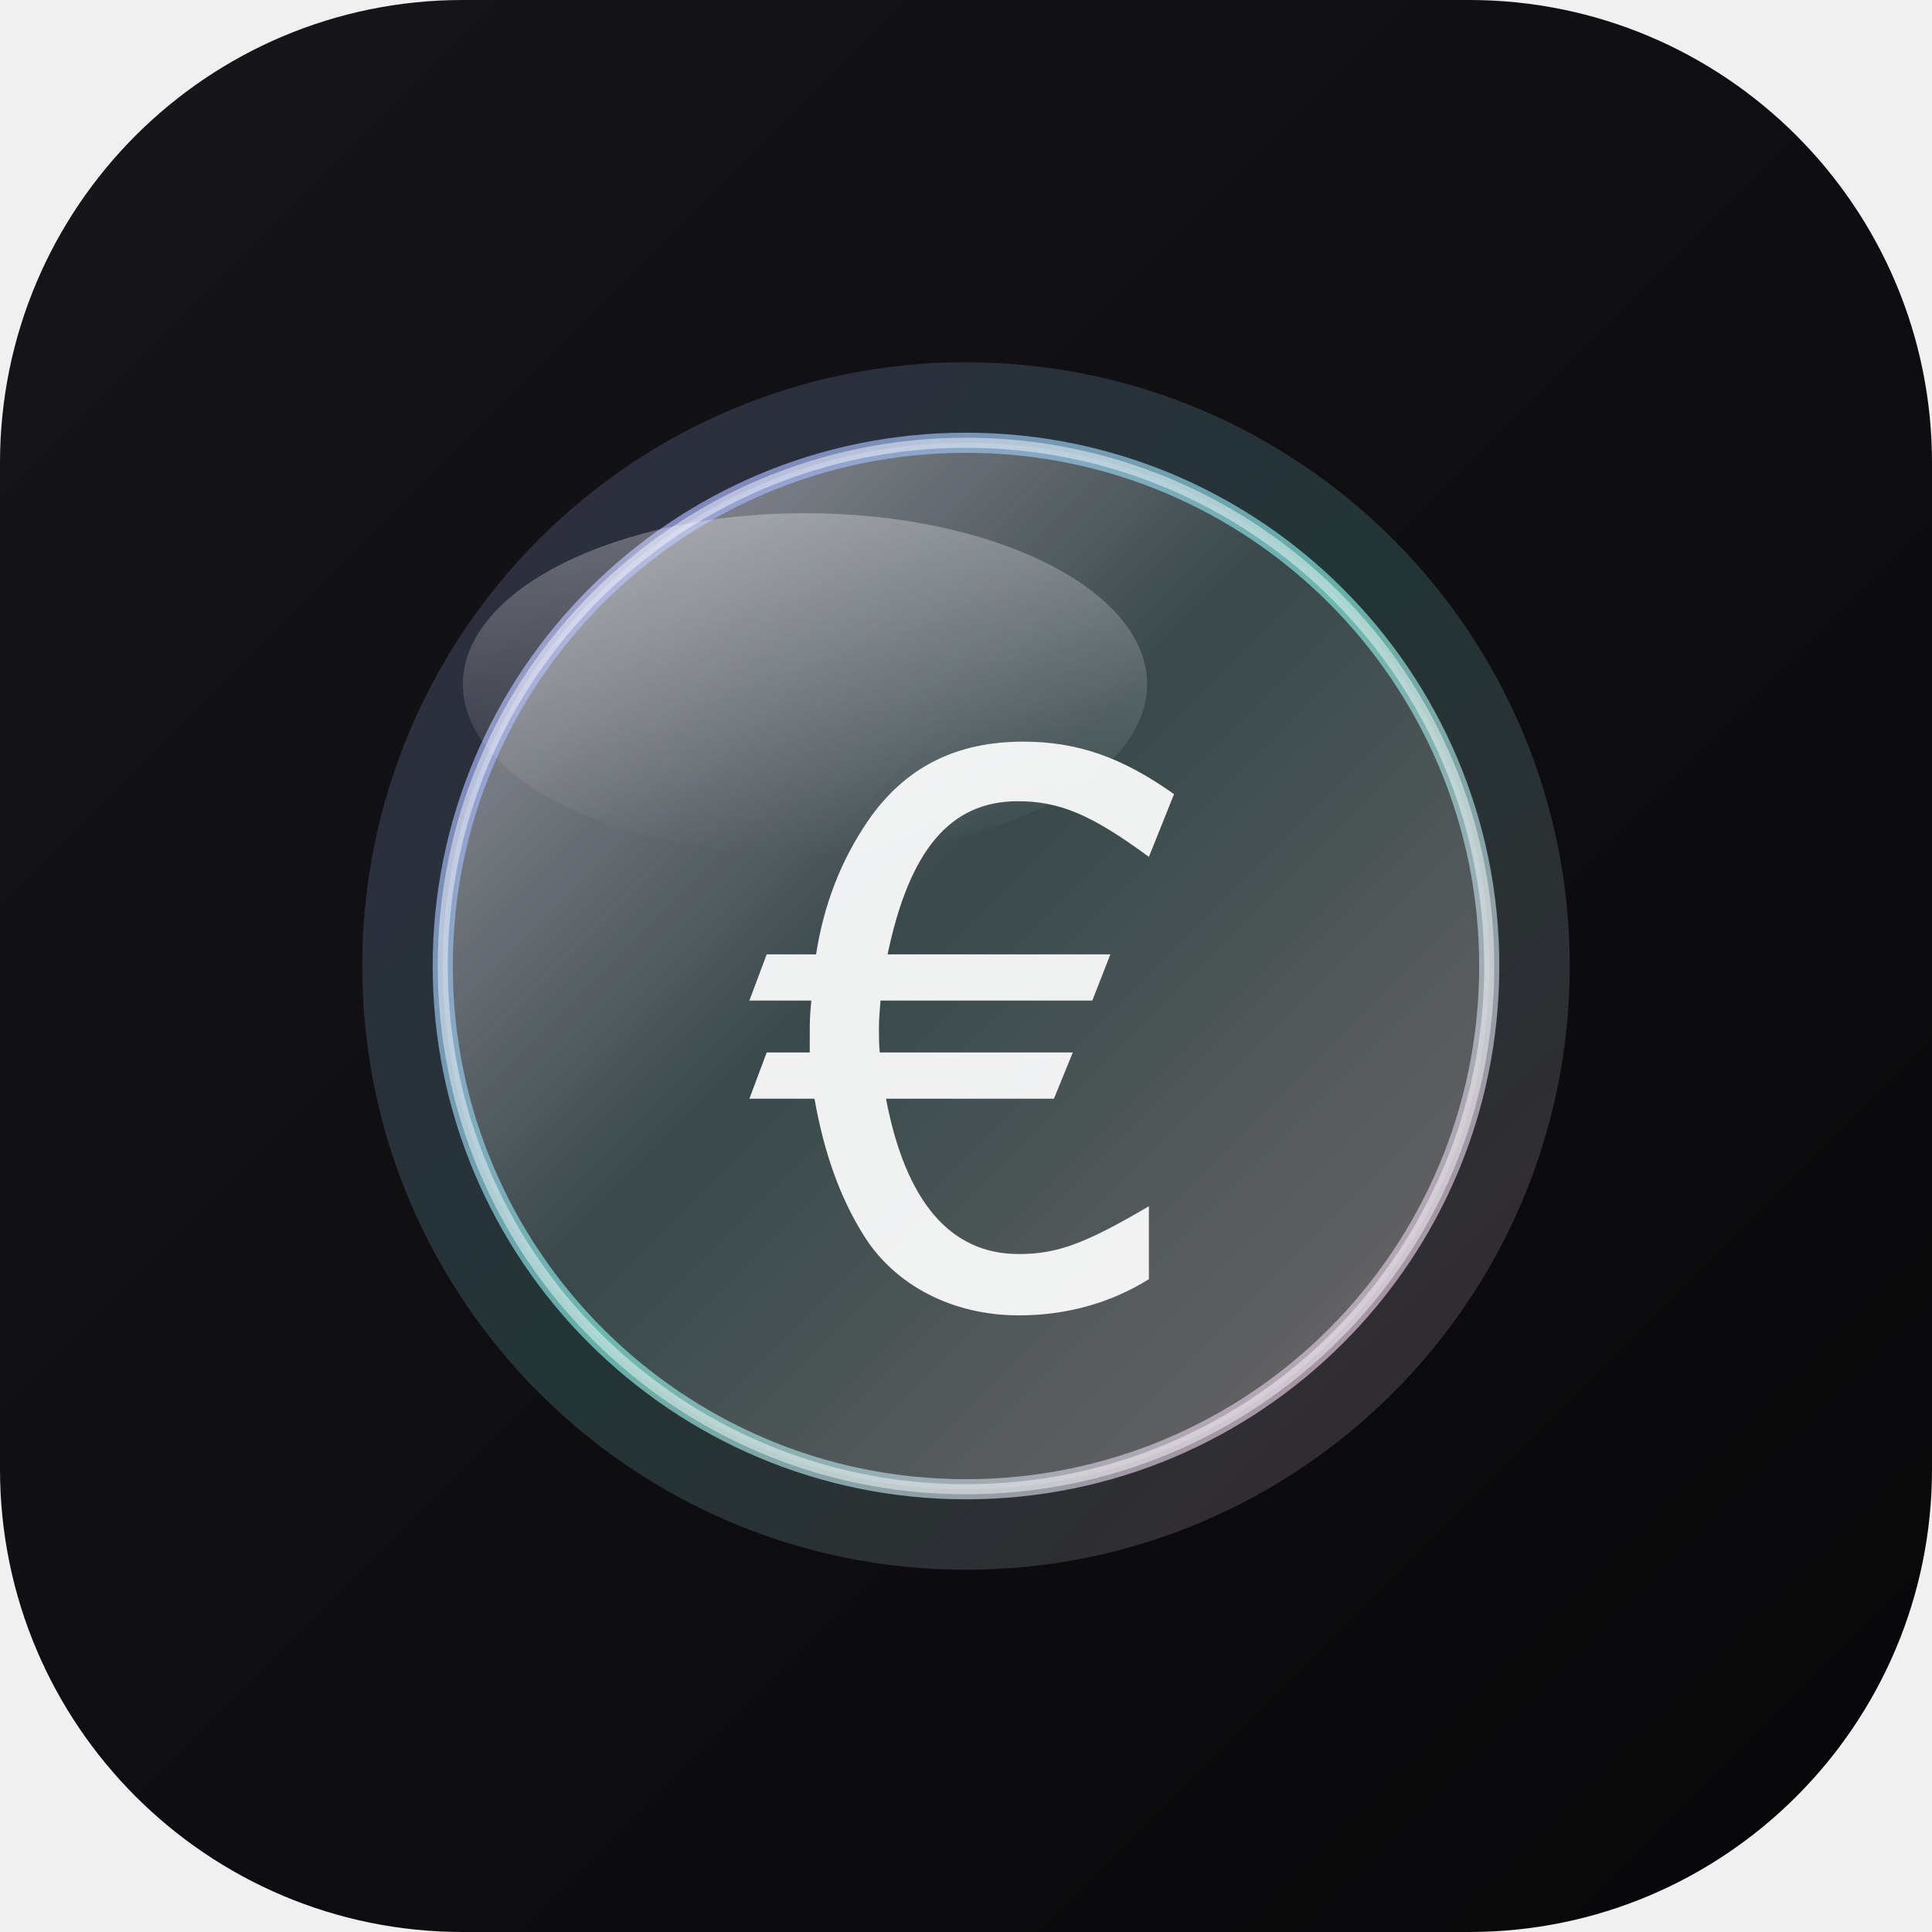
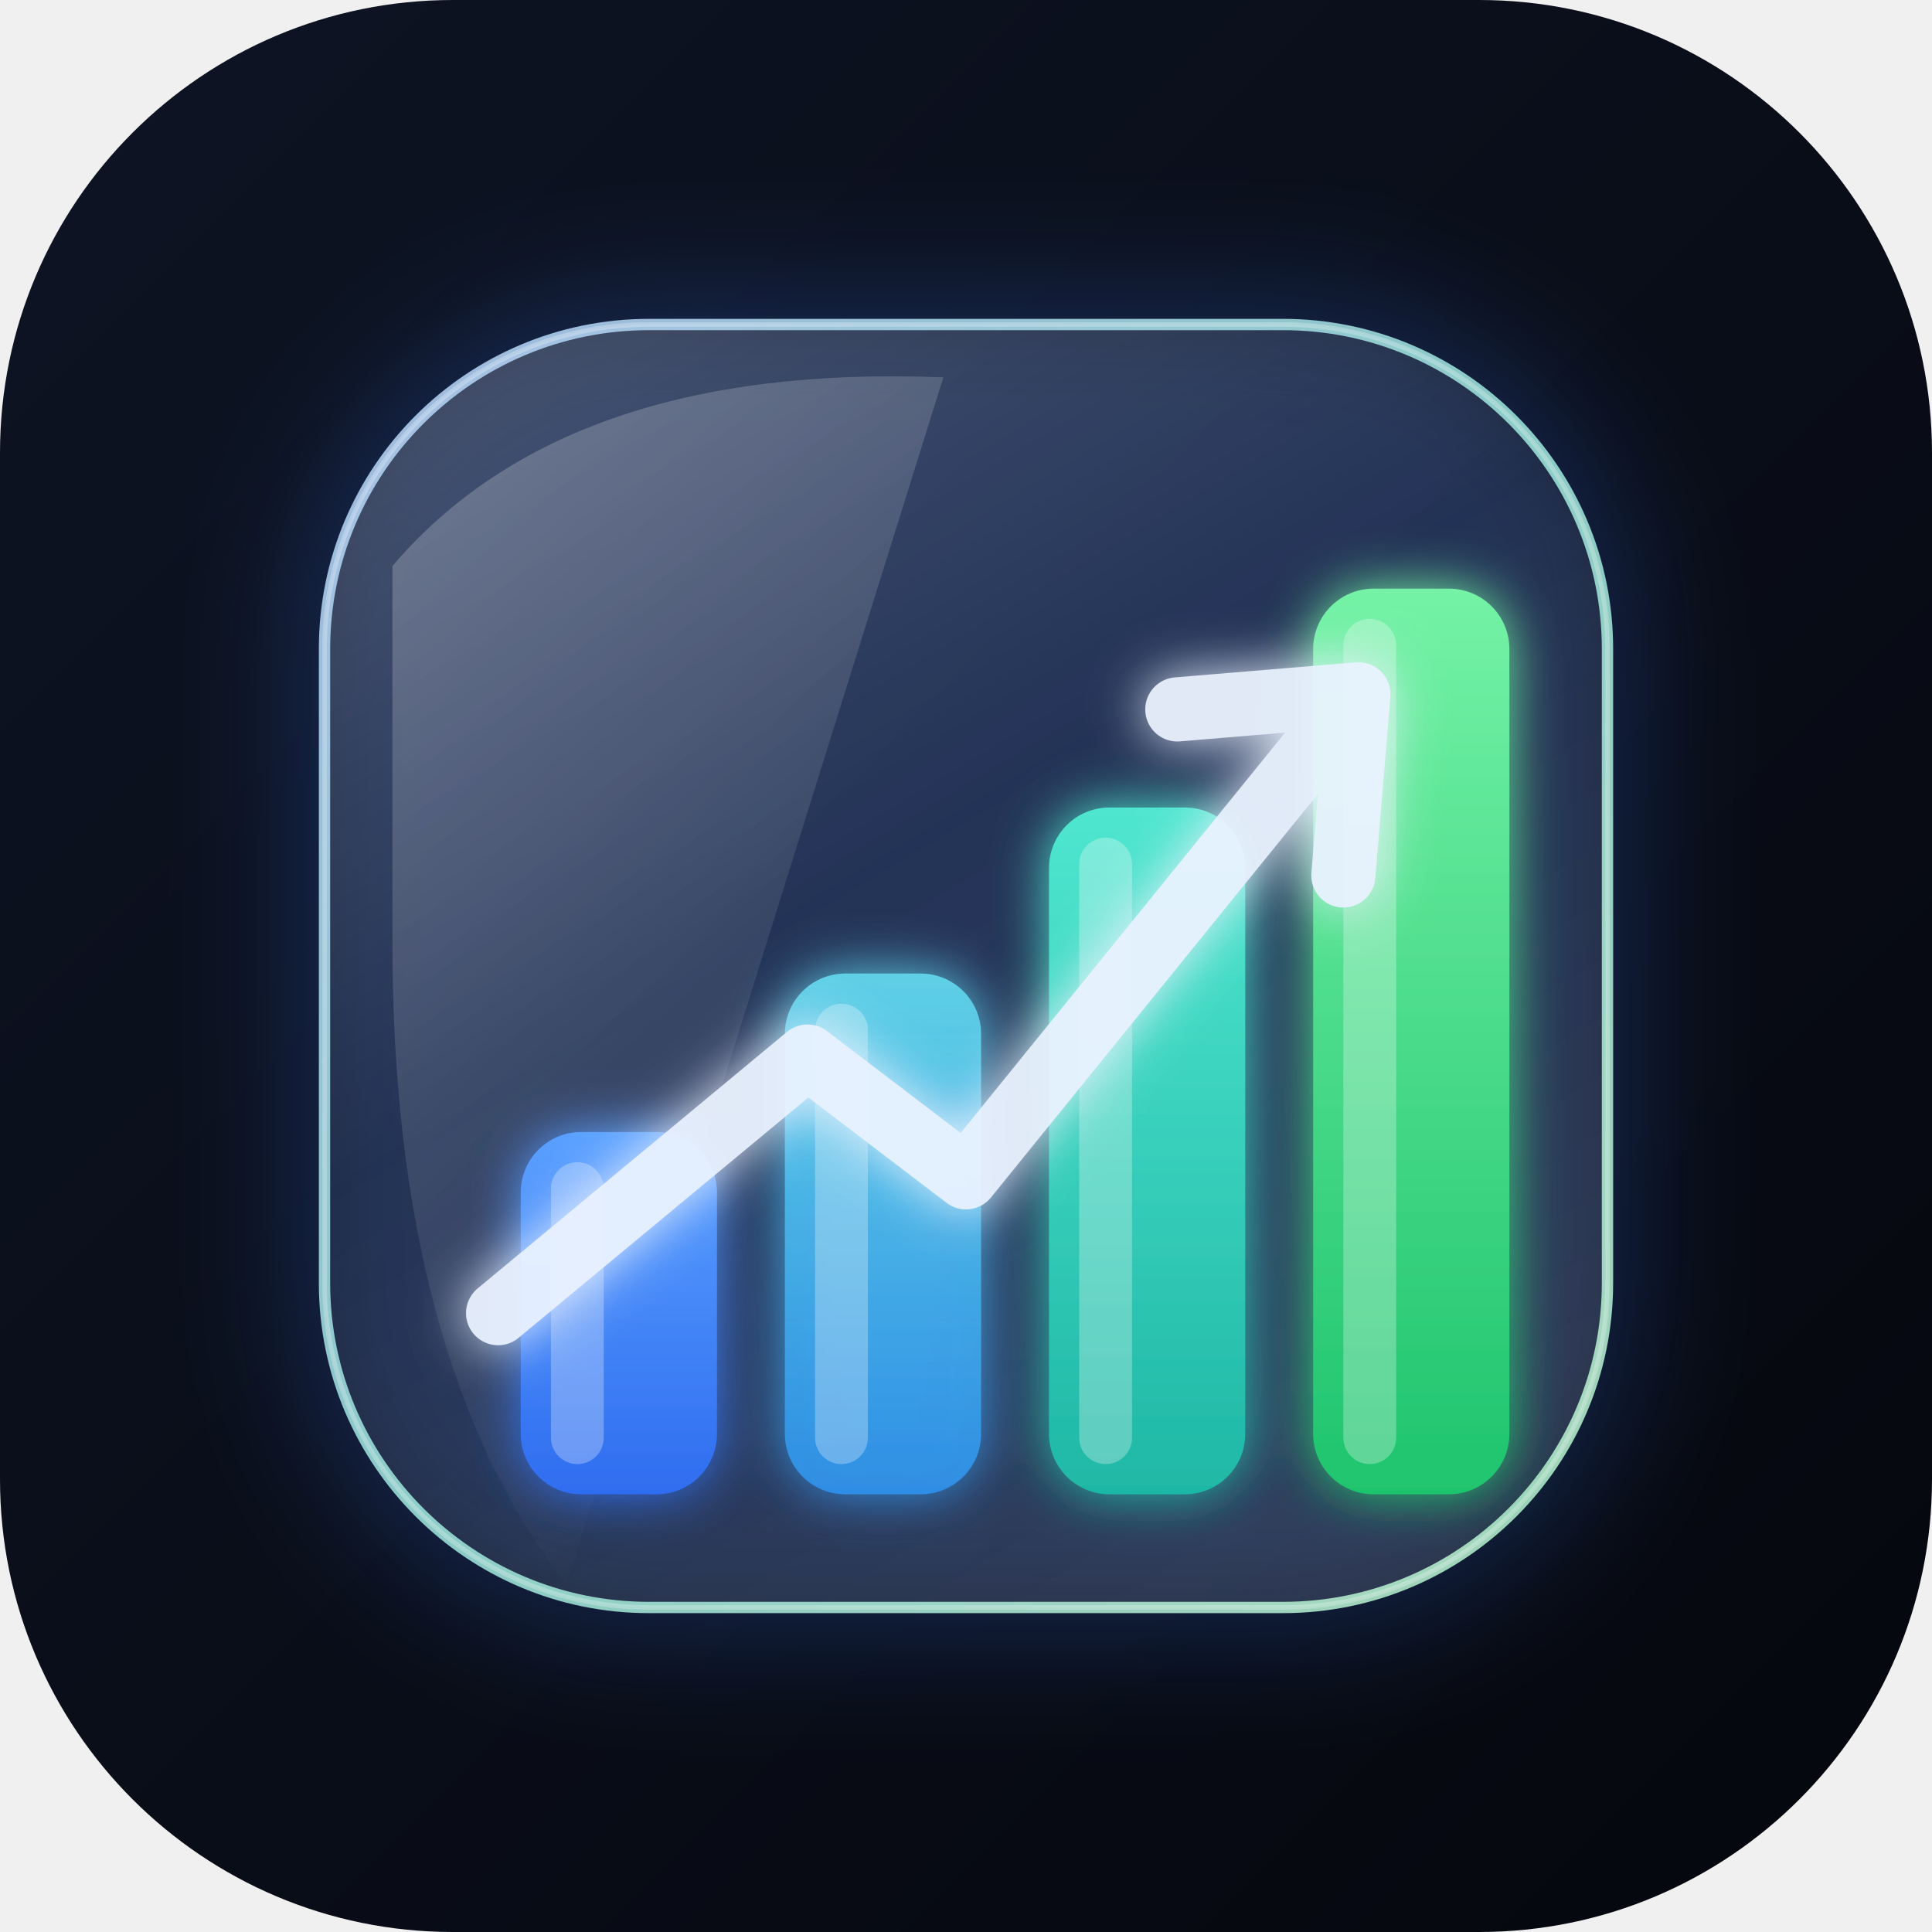
- <svg xmlns="http://www.w3.org/2000/svg" viewBox="0 0 192 192">
+ <svg xmlns="http://www.w3.org/2000/svg" viewBox="0 0 512 512">
  <defs>
    <linearGradient id="bg" x1="0" y1="0" x2="1" y2="1">
-       <stop offset="0" stop-color="#16161b" />
-       <stop offset="1" stop-color="#070708" />
+       <stop offset="0" stop-color="#0e1424" />
+       <stop offset="1" stop-color="#05070d" />
    </linearGradient>
-     <linearGradient id="glass" x1="0" y1="0" x2="1" y2="1">
+     <linearGradient id="panel" x1="0" y1="0" x2="0.6" y2="1">
+       <stop offset="0" stop-color="#ffffff" stop-opacity="0.22" />
+       <stop offset="0.5" stop-color="#ffffff" stop-opacity="0.06" />
+       <stop offset="1" stop-color="#ffffff" stop-opacity="0.12" />
+     </linearGradient>
+     <linearGradient id="rim" x1="0" y1="0" x2="1" y2="1">
+       <stop offset="0" stop-color="#bcd4ff" />
+       <stop offset="0.5" stop-color="#9fe9df" />
+       <stop offset="1" stop-color="#bff7d0" />
+     </linearGradient>
+     <linearGradient id="b1" x1="0" y1="1" x2="0" y2="0">
+       <stop offset="0" stop-color="#2f6df0" />
+       <stop offset="1" stop-color="#5aa0ff" />
+     </linearGradient>
+     <linearGradient id="b2" x1="0" y1="1" x2="0" y2="0">
+       <stop offset="0" stop-color="#2f8fe6" stop-opacity="0.95" />
+       <stop offset="1" stop-color="#5fd0e6" />
+     </linearGradient>
+     <linearGradient id="b3" x1="0" y1="1" x2="0" y2="0">
+       <stop offset="0" stop-color="#1fb8a6" />
+       <stop offset="1" stop-color="#4fe6cf" />
+     </linearGradient>
+     <linearGradient id="b4" x1="0" y1="1" x2="0" y2="0">
+       <stop offset="0" stop-color="#1fc46e" />
+       <stop offset="1" stop-color="#74f2a6" />
+     </linearGradient>
+     <linearGradient id="gloss" x1="0" y1="0" x2="0.4" y2="1">
      <stop offset="0" stop-color="#ffffff" stop-opacity="0.55" />
-       <stop offset="0.45" stop-color="#ffffff" stop-opacity="0.10" />
-       <stop offset="1" stop-color="#ffffff" stop-opacity="0.30" />
-     </linearGradient>
-     <linearGradient id="iri" x1="0" y1="0" x2="1" y2="1">
-       <stop offset="0" stop-color="#b496ff" />
-       <stop offset="0.5" stop-color="#7fe6d8" />
-       <stop offset="1" stop-color="#ffb4d6" />
-     </linearGradient>
-     <linearGradient id="sheen" x1="0" y1="0" x2="0" y2="1">
-       <stop offset="0" stop-color="#ffffff" stop-opacity="0.6" />
      <stop offset="1" stop-color="#ffffff" stop-opacity="0" />
    </linearGradient>
+     <filter id="glow" x="-40%" y="-40%" width="180%" height="180%">
+       <feGaussianBlur stdDeviation="7" result="b" />
+       <feMerge>
+         <feMergeNode in="b" />
+         <feMergeNode in="SourceGraphic" />
+       </feMerge>
+     </filter>
+     <filter id="softglow" x="-60%" y="-60%" width="220%" height="220%">
+       <feGaussianBlur stdDeviation="16" />
+     </filter>
  </defs>
-   <rect width="192" height="192" rx="46" fill="url(#bg)" />
-   <circle cx="96" cy="96" r="60" fill="url(#iri)" opacity="0.18" />
-   <circle cx="96" cy="96" r="52" fill="url(#glass)" stroke="url(#iri)" stroke-width="2" stroke-opacity="0.7" />
-   <circle cx="96" cy="96" r="52" fill="none" stroke="#ffffff" stroke-opacity="0.45" stroke-width="1" />
-   <ellipse cx="80" cy="68" rx="34" ry="17" fill="url(#sheen)" opacity="0.5" />
-   <text x="96" y="129" text-anchor="middle" font-family="-apple-system, 'SF Pro Display', Helvetica, Arial, sans-serif" font-size="78" font-weight="200" fill="#ffffff" fill-opacity="0.92">€</text>
+   <rect width="512" height="512" rx="120" fill="url(#bg)" />
+   <rect x="78" y="78" width="356" height="356" rx="92" fill="#3a7bff" opacity="0.22" filter="url(#softglow)" />
+   <rect x="86" y="86" width="340" height="340" rx="86" fill="url(#panel)" stroke="url(#rim)" stroke-width="3" stroke-opacity="0.85" />
+   <rect x="86" y="86" width="340" height="340" rx="86" fill="none" stroke="#ffffff" stroke-opacity="0.25" stroke-width="1.2" />
+   <path d="M104 150 Q150 96 250 100 L150 420 Q104 360 104 250 Z" fill="url(#gloss)" opacity="0.45" />
+   <g filter="url(#glow)">
+     <rect x="138" y="300" width="52" height="96" rx="16" fill="url(#b1)" />
+     <rect x="208" y="258" width="52" height="138" rx="16" fill="url(#b2)" />
+     <rect x="278" y="214" width="52" height="182" rx="16" fill="url(#b3)" />
+     <rect x="348" y="156" width="52" height="240" rx="16" fill="url(#b4)" />
+   </g>
+   <g fill="#ffffff" opacity="0.28">
+     <rect x="146" y="308" width="14" height="80" rx="7" />
+     <rect x="216" y="266" width="14" height="122" rx="7" />
+     <rect x="286" y="222" width="14" height="166" rx="7" />
+     <rect x="356" y="164" width="14" height="224" rx="7" />
+   </g>
+   <g filter="url(#glow)" fill="none" stroke="#eaf2ff" stroke-width="17" stroke-linecap="round" stroke-linejoin="round" opacity="0.95">
+     <path d="M132 348 L214 280 L256 312 L350 196" />
+     <path d="M312 188 L360 184 L356 232" />
+   </g>
</svg>
